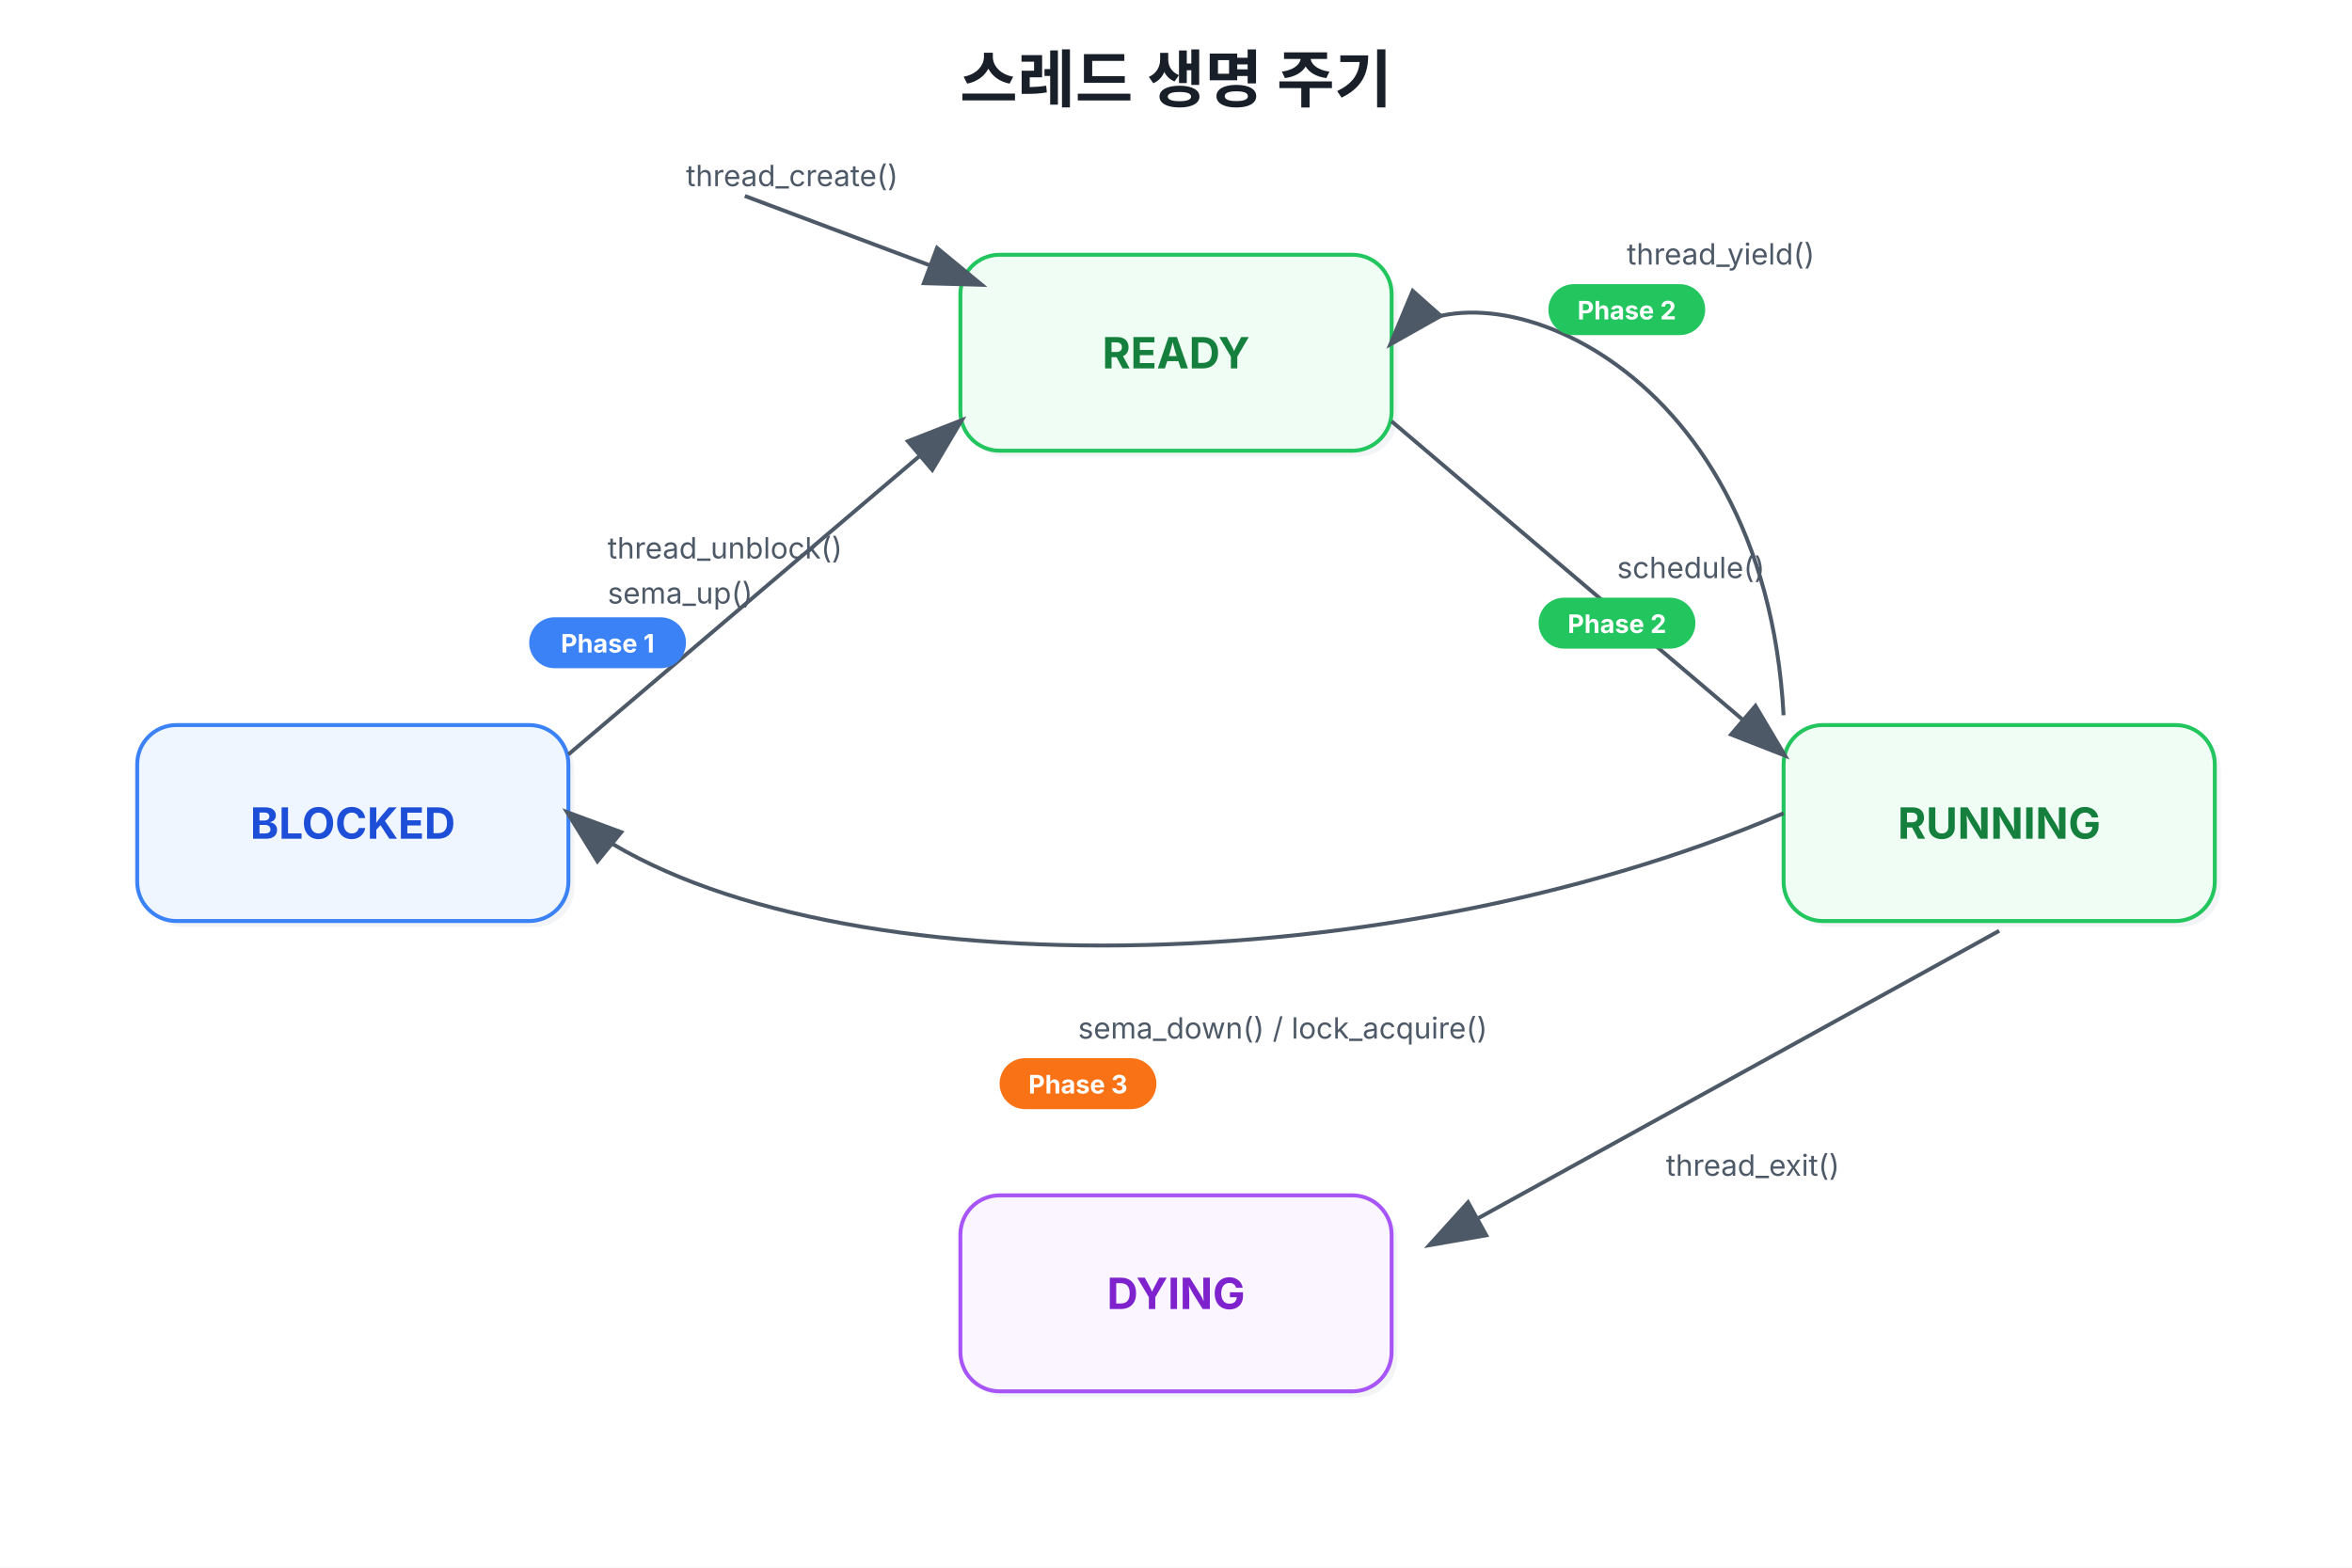
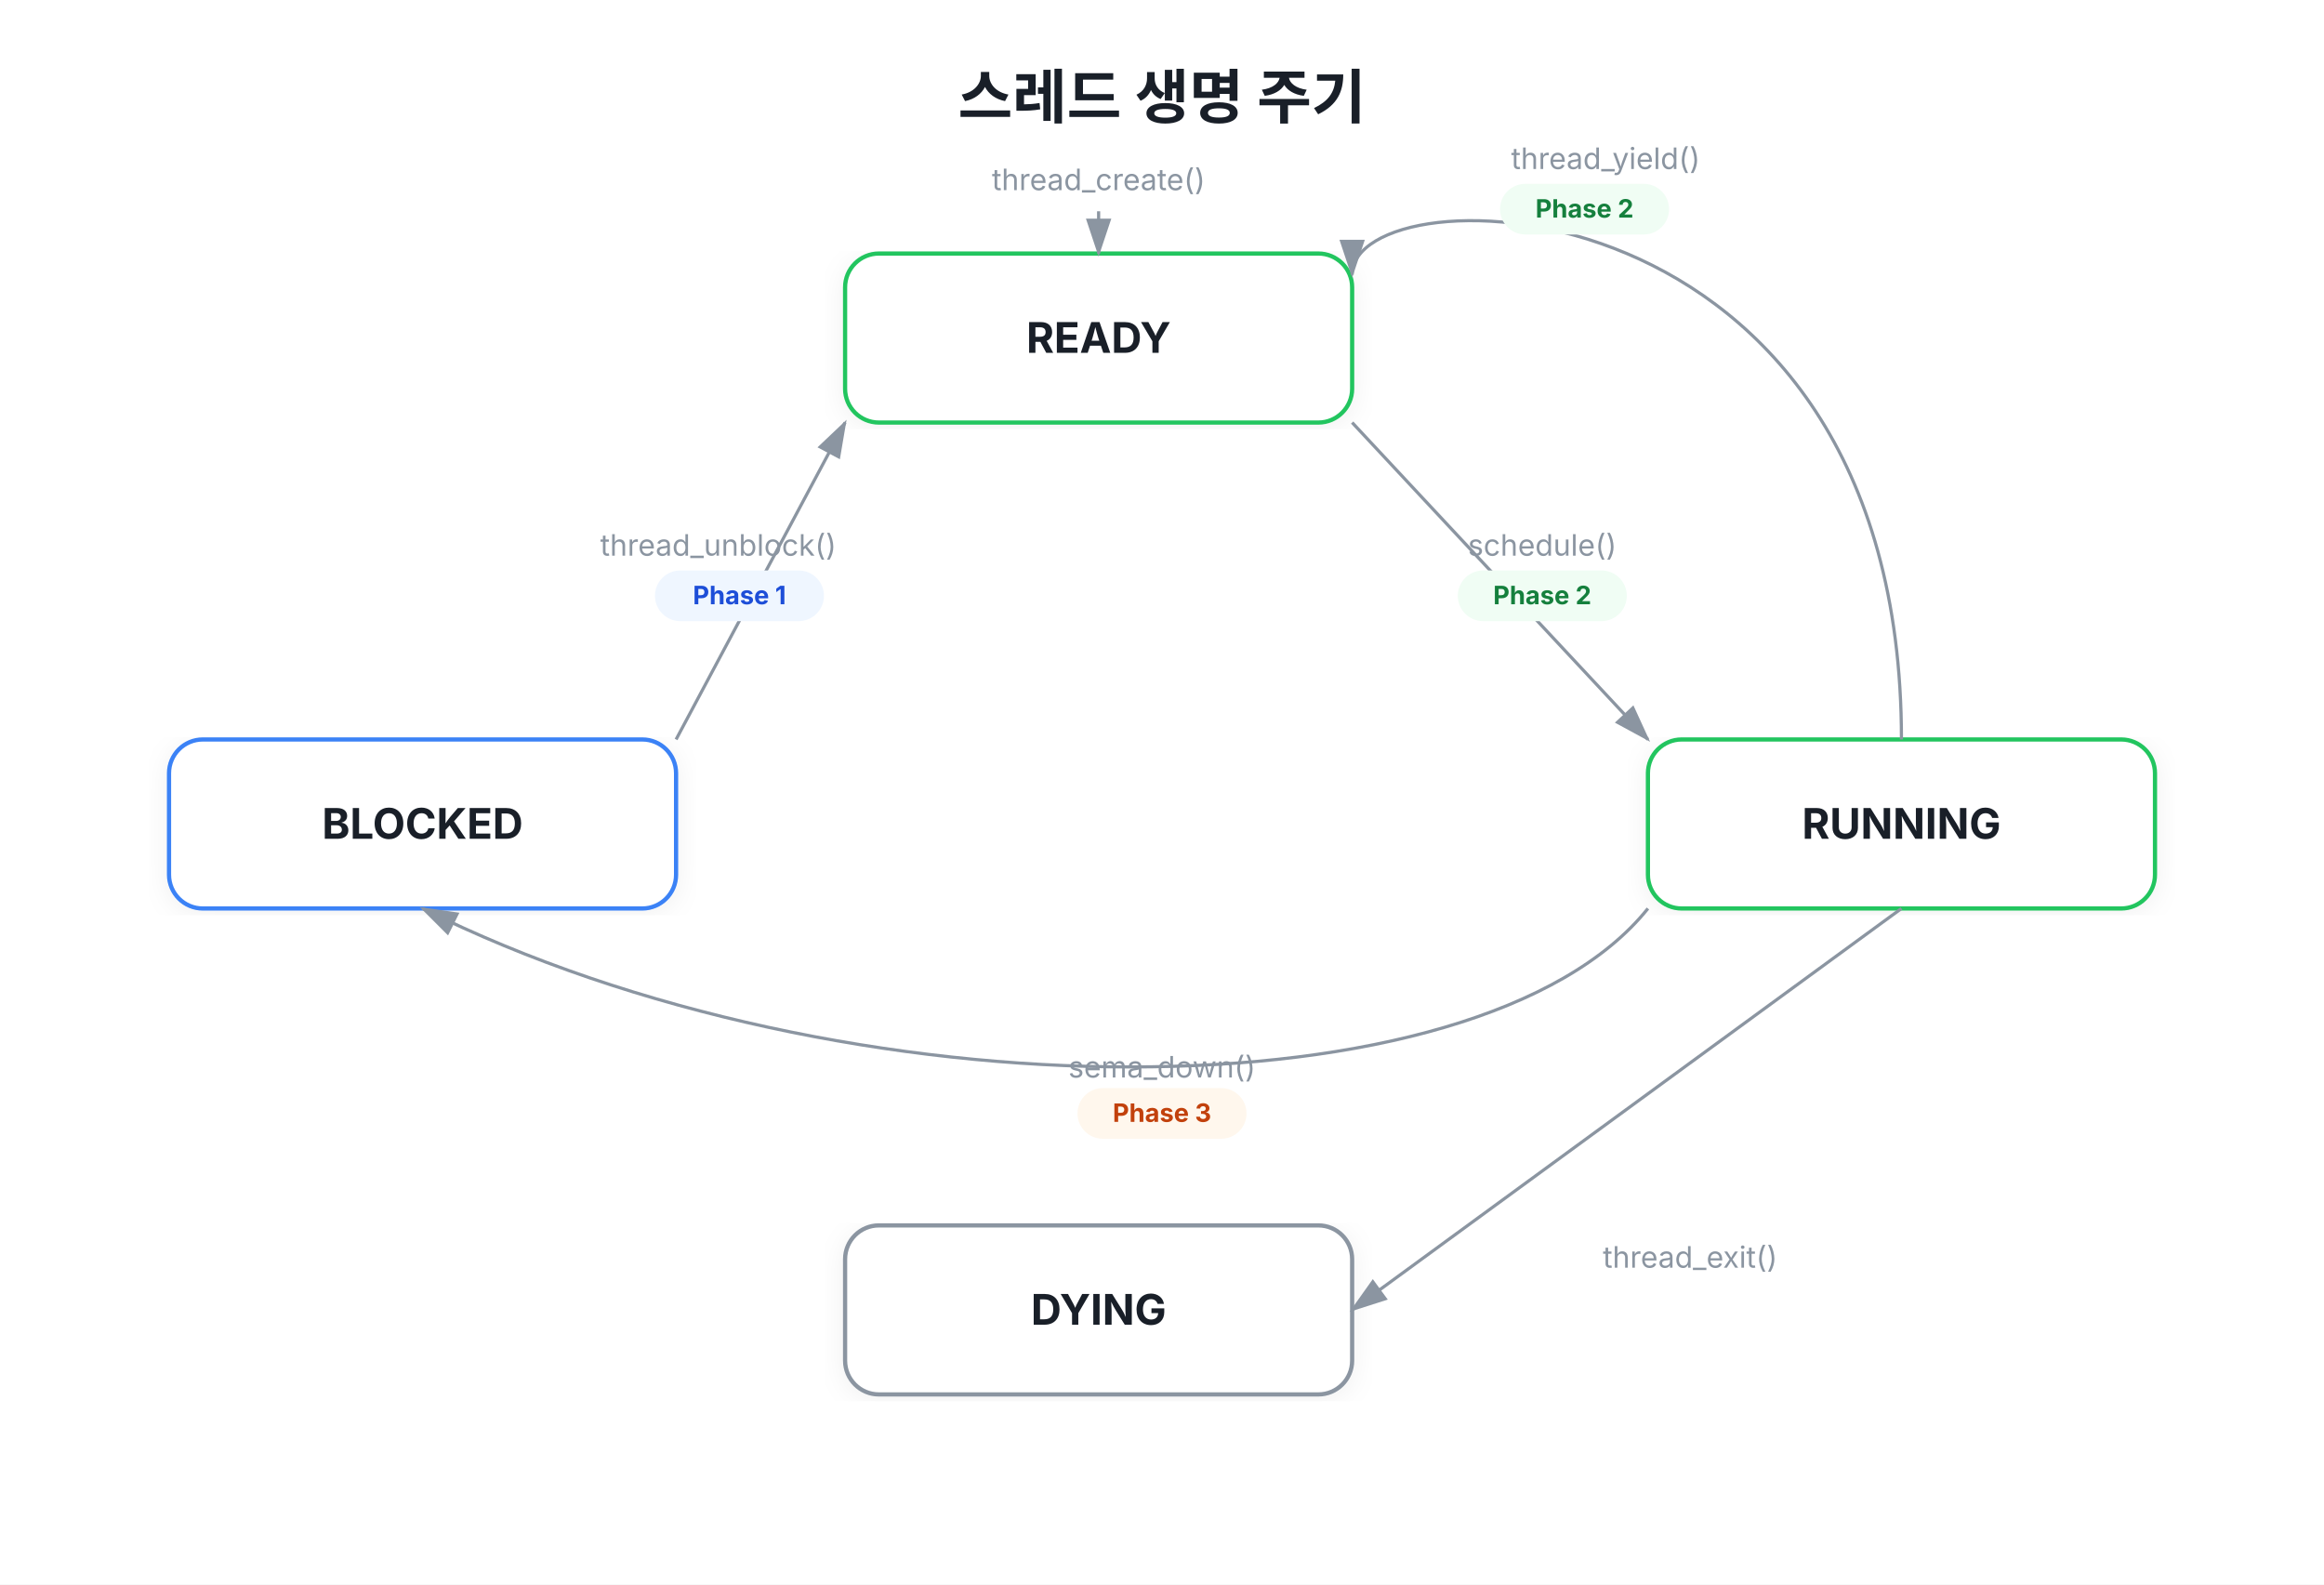
- <svg xmlns="http://www.w3.org/2000/svg" width="1200" height="800" viewBox="0 0 1200 800" font-family="system-ui, -apple-system, 'Segoe UI', sans-serif">
-   <rect width="1200" height="800" fill="#FFFFFF" />
-   <text x="600" y="52" text-anchor="middle" font-size="32" font-weight="bold" fill="#191F28">
-     스레드 생명 주기
-   </text>
+ <svg xmlns="http://www.w3.org/2000/svg" width="1100" height="750" viewBox="0 0 1100 750" font-family="-apple-system, BlinkMacSystemFont, 'Segoe UI', sans-serif">
+   <rect width="1100" height="750" fill="#FFFFFF" />
  <defs>
-     <marker id="arr" markerWidth="16" markerHeight="11" refX="14" refY="5.5" orient="auto">
-       <polygon points="0 0, 16 5.5, 0 11" fill="#4E5968" />
+     <filter id="shadow" x="-4%" y="-4%" width="108%" height="108%">
+       <feDropShadow dx="0" dy="2" stdDeviation="6" flood-color="#000" flood-opacity="0.06" />
+     </filter>
+     <marker id="arrow" markerWidth="12" markerHeight="8" refX="11" refY="4" orient="auto">
+       <polygon points="0 0, 12 4, 0 8" fill="#8B95A1" />
    </marker>
  </defs>
-   <rect x="73" y="373" width="220" height="100" rx="20" fill="#F2F4F6" />
-   <rect x="70" y="370" width="220" height="100" rx="20" fill="#EFF6FF" stroke="#3B82F6" stroke-width="2" />
-   <text x="180" y="428" font-size="22" fill="#1D4ED8" text-anchor="middle" font-weight="bold">BLOCKED</text>
-   <rect x="493" y="133" width="220" height="100" rx="20" fill="#F2F4F6" />
-   <rect x="490" y="130" width="220" height="100" rx="20" fill="#F0FDF4" stroke="#22C55E" stroke-width="2" />
-   <text x="600" y="188" font-size="22" fill="#15803D" text-anchor="middle" font-weight="bold">READY</text>
-   <rect x="913" y="373" width="220" height="100" rx="20" fill="#F2F4F6" />
-   <rect x="910" y="370" width="220" height="100" rx="20" fill="#F0FDF4" stroke="#22C55E" stroke-width="2" />
-   <text x="1020" y="428" font-size="22" fill="#15803D" text-anchor="middle" font-weight="bold">RUNNING</text>
-   <rect x="493" y="613" width="220" height="100" rx="20" fill="#F2F4F6" />
-   <rect x="490" y="610" width="220" height="100" rx="20" fill="#FAF5FF" stroke="#A855F7" stroke-width="2" />
-   <text x="600" y="668" font-size="22" fill="#7E22CE" text-anchor="middle" font-weight="bold">DYING</text>
-   <line x1="380" y1="100" x2="500" y2="145" stroke="#4E5968" stroke-width="2" marker-end="url(#arr)" />
-   <text x="350" y="95" font-size="15" fill="#4E5968" text-anchor="start" font-weight="normal">thread_create()</text>
-   <line x1="290" y1="385" x2="490" y2="215" stroke="#4E5968" stroke-width="2" marker-end="url(#arr)" />
-   <text x="310" y="285" font-size="15" fill="#4E5968" text-anchor="start" font-weight="normal">thread_unblock()</text>
-   <text x="310" y="308" font-size="15" fill="#4E5968" text-anchor="start" font-weight="normal">sema_up()</text>
-   <rect x="270" y="315" width="80" height="26" rx="13" fill="#3B82F6" />
-   <text x="310" y="333" font-size="13" fill="#FFFFFF" text-anchor="middle" font-weight="bold">Phase 1</text>
-   <line x1="710" y1="215" x2="910" y2="385" stroke="#4E5968" stroke-width="2" marker-end="url(#arr)" />
-   <text x="825" y="295" font-size="15" fill="#4E5968" text-anchor="start" font-weight="normal">schedule()</text>
-   <rect x="785" y="305" width="80" height="26" rx="13" fill="#22C55E" />
-   <text x="825" y="323" font-size="13" fill="#FFFFFF" text-anchor="middle" font-weight="bold">Phase 2</text>
-   <path d="M 910,415 C 700,505 400,505 290,415" fill="none" stroke="#4E5968" stroke-width="2" marker-end="url(#arr)" />
-   <text x="550" y="530" font-size="15" fill="#4E5968" text-anchor="start" font-weight="normal">sema_down() / lock_acquire()</text>
-   <rect x="510" y="540" width="80" height="26" rx="13" fill="#F97316" />
-   <text x="550" y="558" font-size="13" fill="#FFFFFF" text-anchor="middle" font-weight="bold">Phase 3</text>
-   <path d="M 910,365 C 900,180 750,130 710,175" fill="none" stroke="#4E5968" stroke-width="2" marker-end="url(#arr)" />
-   <text x="830" y="135" font-size="15" fill="#4E5968" text-anchor="start" font-weight="normal">thread_yield()</text>
-   <rect x="790" y="145" width="80" height="26" rx="13" fill="#22C55E" />
-   <text x="830" y="163" font-size="13" fill="#FFFFFF" text-anchor="middle" font-weight="bold">Phase 2</text>
-   <line x1="1020" y1="475" x2="730" y2="635" stroke="#4E5968" stroke-width="2" marker-end="url(#arr)" />
-   <text x="850" y="600" font-size="15" fill="#4E5968" text-anchor="start" font-weight="normal">thread_exit()</text>
+   <text x="550" y="56" text-anchor="middle" font-size="28" font-weight="bold" fill="#191F28">스레드 생명 주기</text>
+   <rect x="400" y="120" width="240" height="80" rx="16" fill="#FFFFFF" stroke="#22C55E" stroke-width="2" filter="url(#shadow)" />
+   <text x="520" y="167" font-size="20" fill="#191F28" text-anchor="middle" font-weight="bold">READY</text>
+   <rect x="80" y="350" width="240" height="80" rx="16" fill="#FFFFFF" stroke="#3B82F6" stroke-width="2" filter="url(#shadow)" />
+   <text x="200" y="397" font-size="20" fill="#191F28" text-anchor="middle" font-weight="bold">BLOCKED</text>
+   <rect x="780" y="350" width="240" height="80" rx="16" fill="#FFFFFF" stroke="#22C55E" stroke-width="2" filter="url(#shadow)" />
+   <text x="900" y="397" font-size="20" fill="#191F28" text-anchor="middle" font-weight="bold">RUNNING</text>
+   <rect x="400" y="580" width="240" height="80" rx="16" fill="#FFFFFF" stroke="#8B95A1" stroke-width="2" filter="url(#shadow)" />
+   <text x="520" y="627" font-size="20" fill="#191F28" text-anchor="middle" font-weight="bold">DYING</text>
+   <text x="520" y="90" font-size="14" fill="#8B95A1" text-anchor="middle" font-weight="normal">thread_create()</text>
+   <line x1="520" y1="100" x2="520" y2="120" stroke="#8B95A1" stroke-width="1.5" marker-end="url(#arrow)" />
+   <line x1="320" y1="350" x2="400" y2="200" stroke="#8B95A1" stroke-width="1.5" marker-end="url(#arrow)" />
+   <text x="340" y="263" font-size="14" fill="#8B95A1" text-anchor="middle" font-weight="normal">thread_unblock()</text>
+   <rect x="310" y="270" width="80" height="24" rx="12" fill="#EFF6FF" />
+   <text x="350" y="286" font-size="12" fill="#1D4ED8" text-anchor="middle" font-weight="bold">Phase 1</text>
+   <line x1="640" y1="200" x2="780" y2="350" stroke="#8B95A1" stroke-width="1.5" marker-end="url(#arrow)" />
+   <text x="730" y="263" font-size="14" fill="#8B95A1" text-anchor="middle" font-weight="normal">schedule()</text>
+   <rect x="690" y="270" width="80" height="24" rx="12" fill="#F0FDF4" />
+   <text x="730" y="286" font-size="12" fill="#15803D" text-anchor="middle" font-weight="bold">Phase 2</text>
+   <path d="M 780,430 C 700,530 400,530 200,430" fill="none" stroke="#8B95A1" stroke-width="1.5" marker-end="url(#arrow)" />
+   <text x="550" y="510" font-size="14" fill="#8B95A1" text-anchor="middle" font-weight="normal">sema_down()</text>
+   <rect x="510" y="515" width="80" height="24" rx="12" fill="#FFF7ED" />
+   <text x="550" y="531" font-size="12" fill="#C2410C" text-anchor="middle" font-weight="bold">Phase 3</text>
+   <path d="M 900,350 C 900,80 640,80 640,130" fill="none" stroke="#8B95A1" stroke-width="1.5" marker-end="url(#arrow)" />
+   <text x="760" y="80" font-size="14" fill="#8B95A1" text-anchor="middle" font-weight="normal">thread_yield()</text>
+   <rect x="710" y="87" width="80" height="24" rx="12" fill="#F0FDF4" />
+   <text x="750" y="103" font-size="12" fill="#15803D" text-anchor="middle" font-weight="bold">Phase 2</text>
+   <line x1="900" y1="430" x2="640" y2="620" stroke="#8B95A1" stroke-width="1.5" marker-end="url(#arrow)" />
+   <text x="800" y="600" font-size="14" fill="#8B95A1" text-anchor="middle" font-weight="normal">thread_exit()</text>
</svg>
